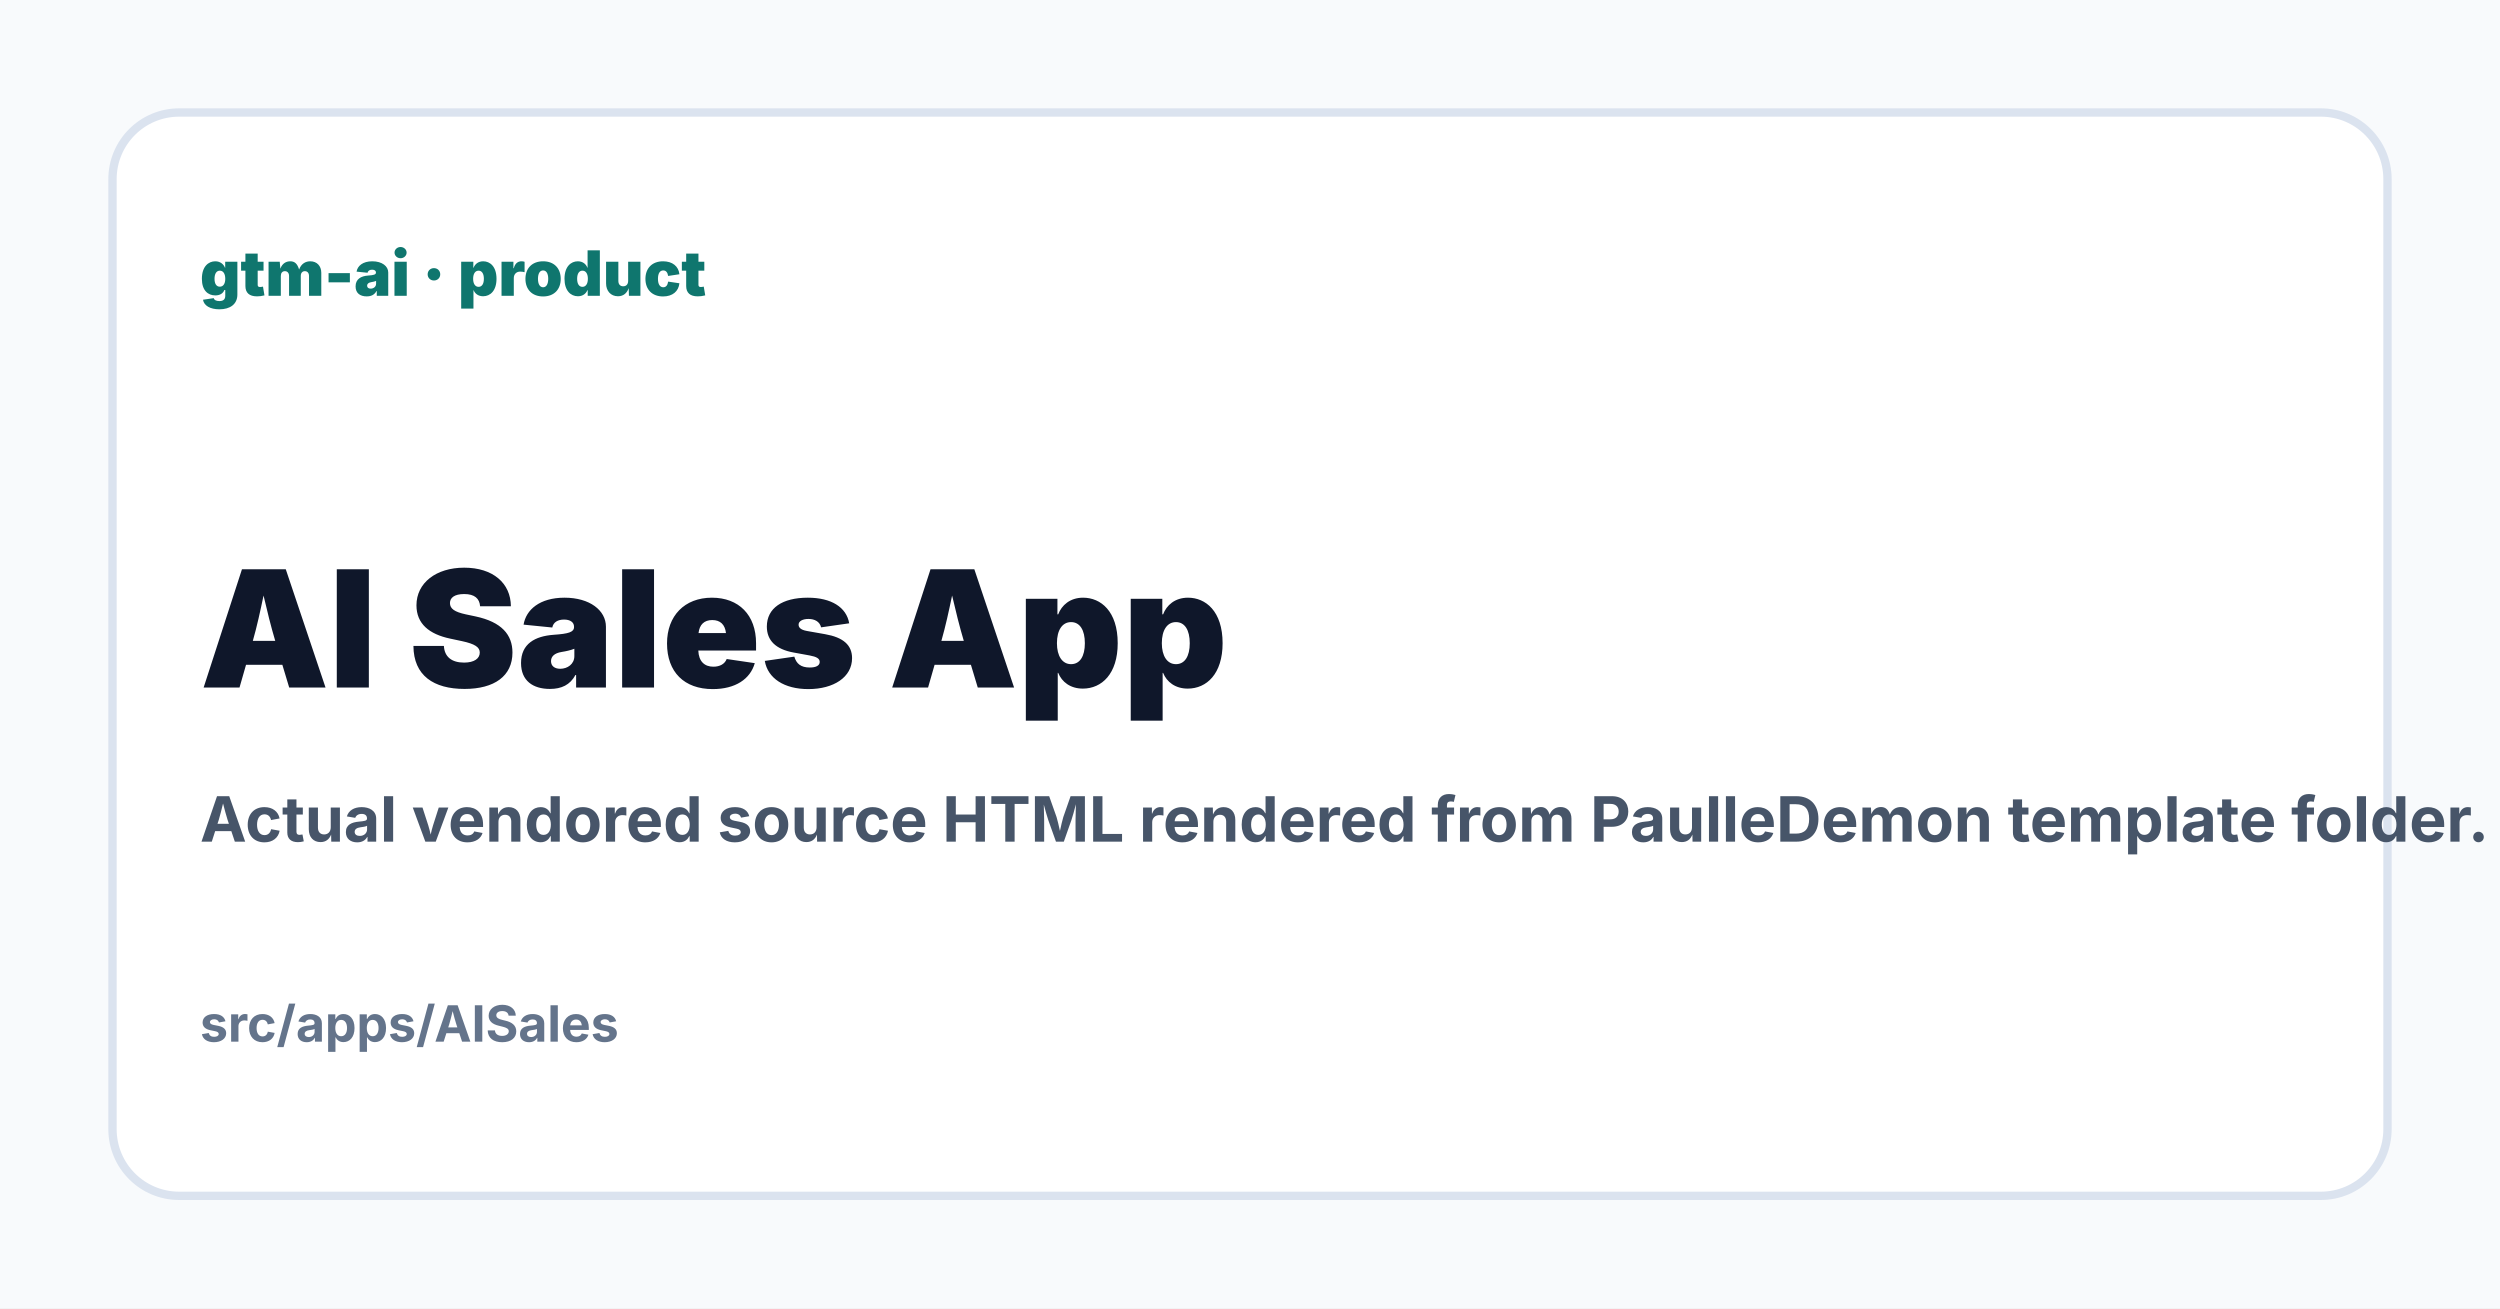
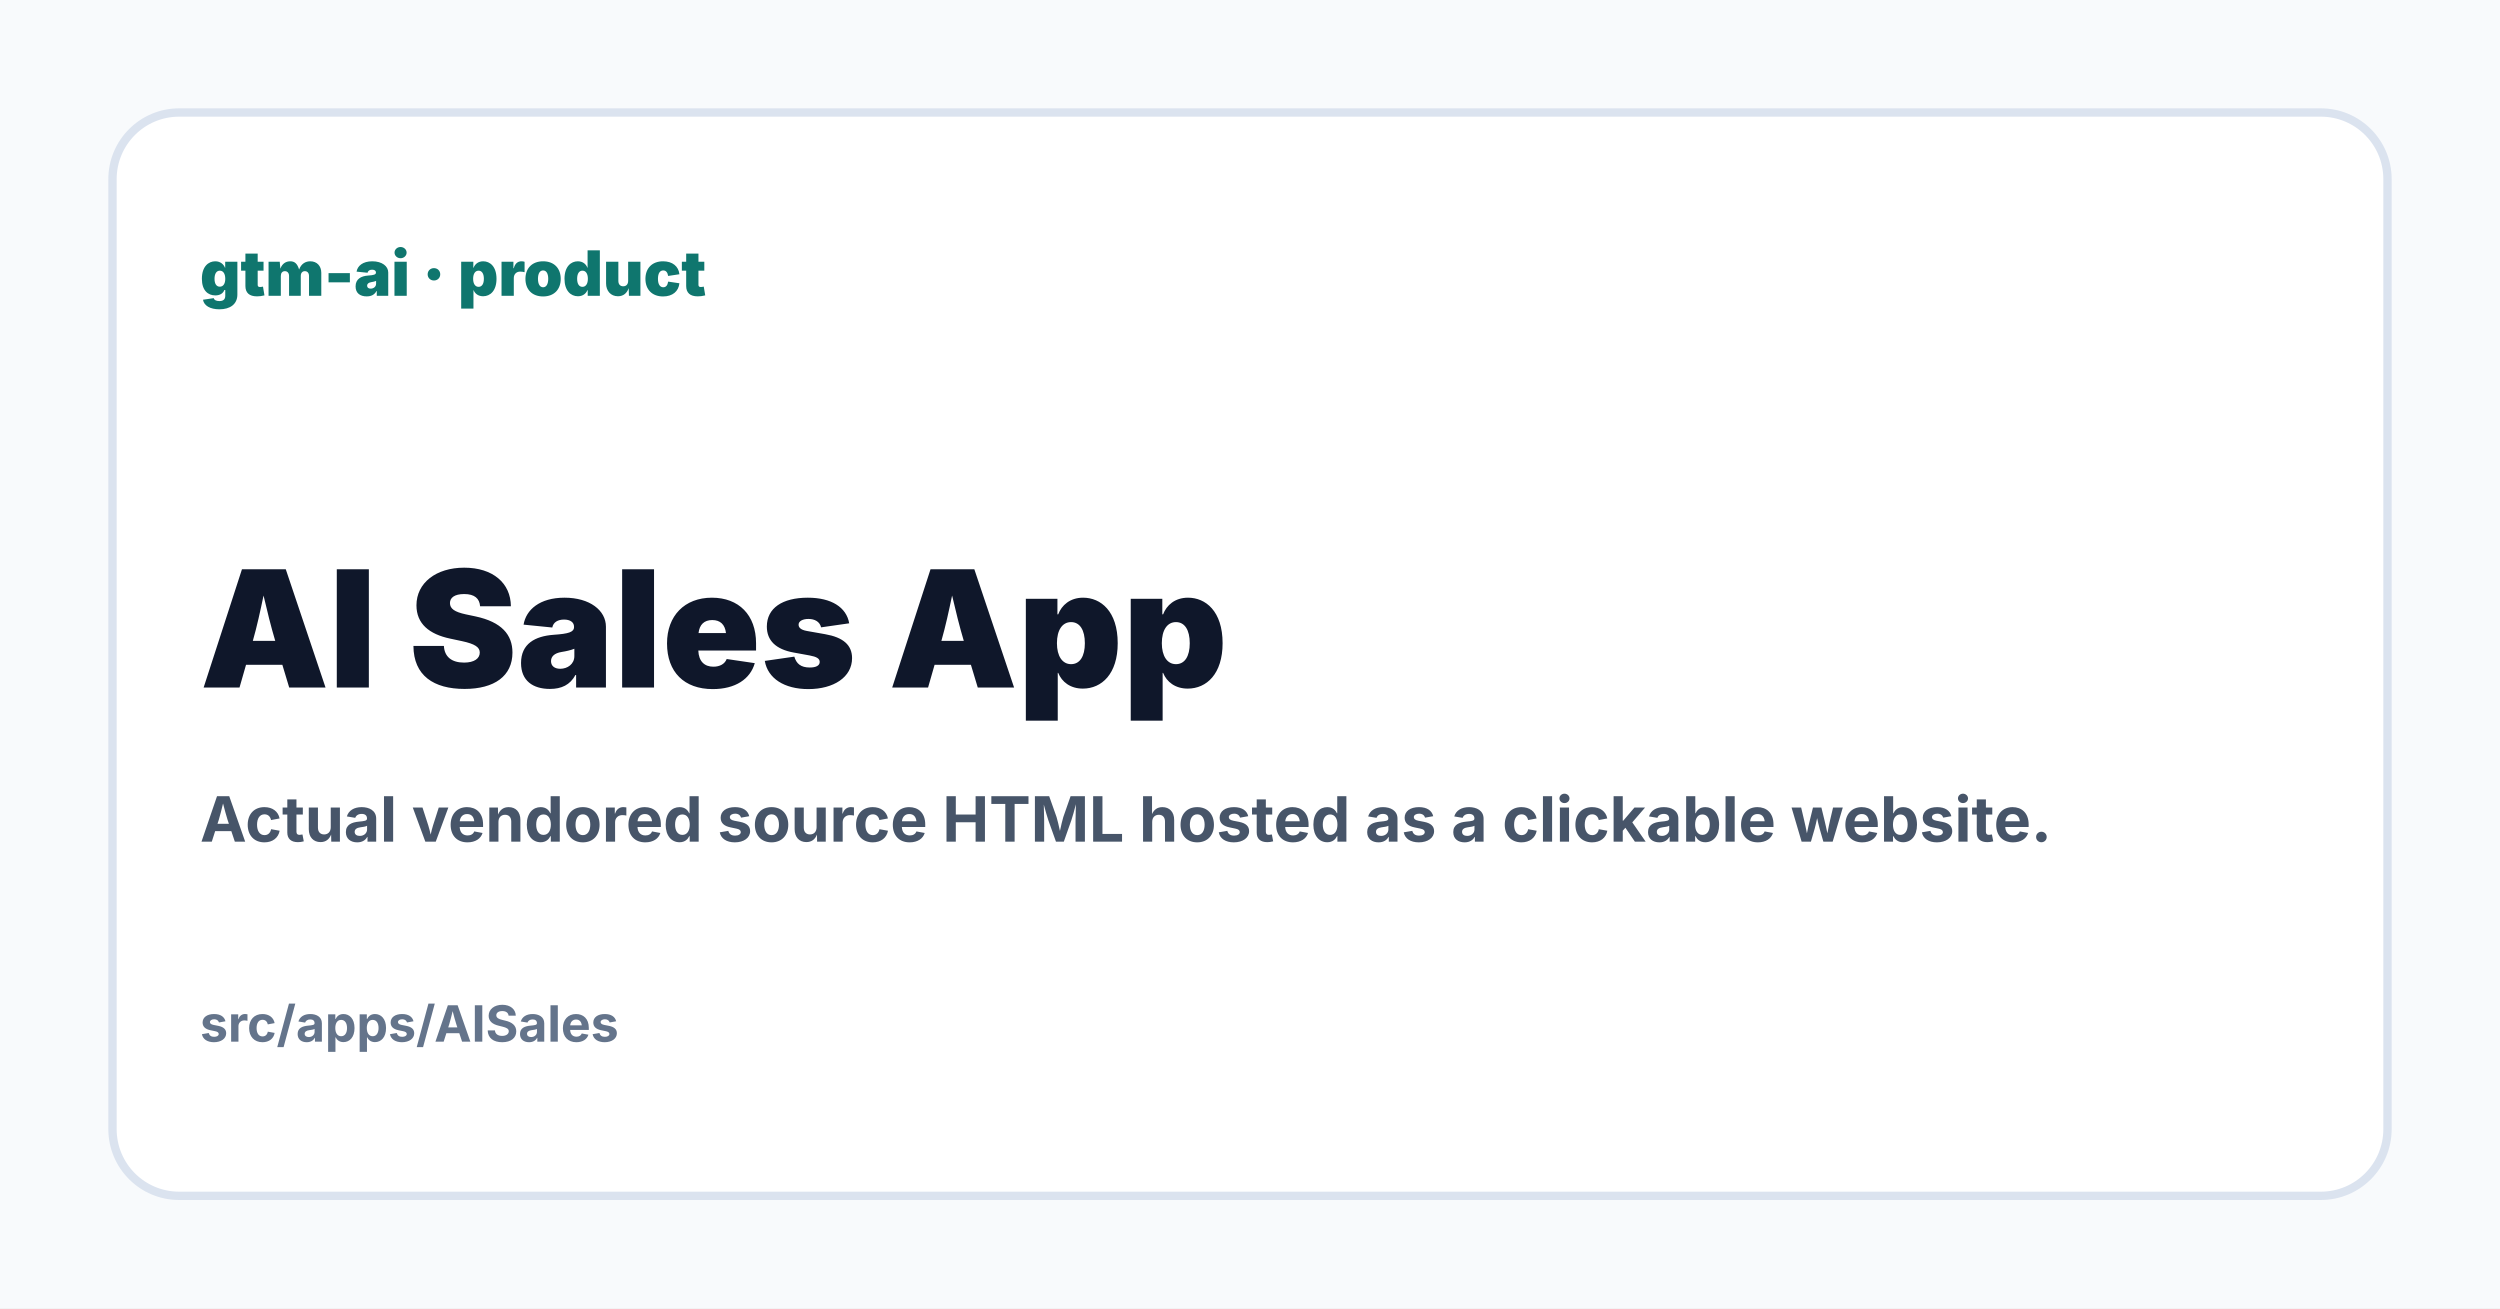
<svg xmlns="http://www.w3.org/2000/svg" width="1200" height="628" viewBox="0 0 1200 628" role="img" aria-label="AI Sales App preview">
  <rect width="1200" height="628" fill="#f8fafc" />
  <rect x="54" y="54" width="1092" height="520" rx="32" fill="#ffffff" stroke="#dbe3ef" stroke-width="4" />
  <text x="96" y="142" fill="#0f766e" font-family="Inter, Arial, sans-serif" font-size="30" font-weight="850">gtm-ai · product</text>
  <text x="96" y="330" fill="#0f172a" font-family="Inter, Arial, sans-serif" font-size="78" font-weight="900">AI Sales App</text>
-   <text x="96" y="404" fill="#475569" font-family="Inter, Arial, sans-serif" font-size="30" font-weight="650">Actual vendored source HTML rendered from PaulleDemon template folder.</text>
+   <text x="96" y="404" fill="#475569" font-family="Inter, Arial, sans-serif" font-size="30" font-weight="650">Actual vendored source HTML hosted as a clickable website.</text>
  <text x="96" y="500" fill="#64748b" font-family="Inter, Arial, sans-serif" font-size="24" font-weight="650">src/apps/AISales</text>
</svg>
